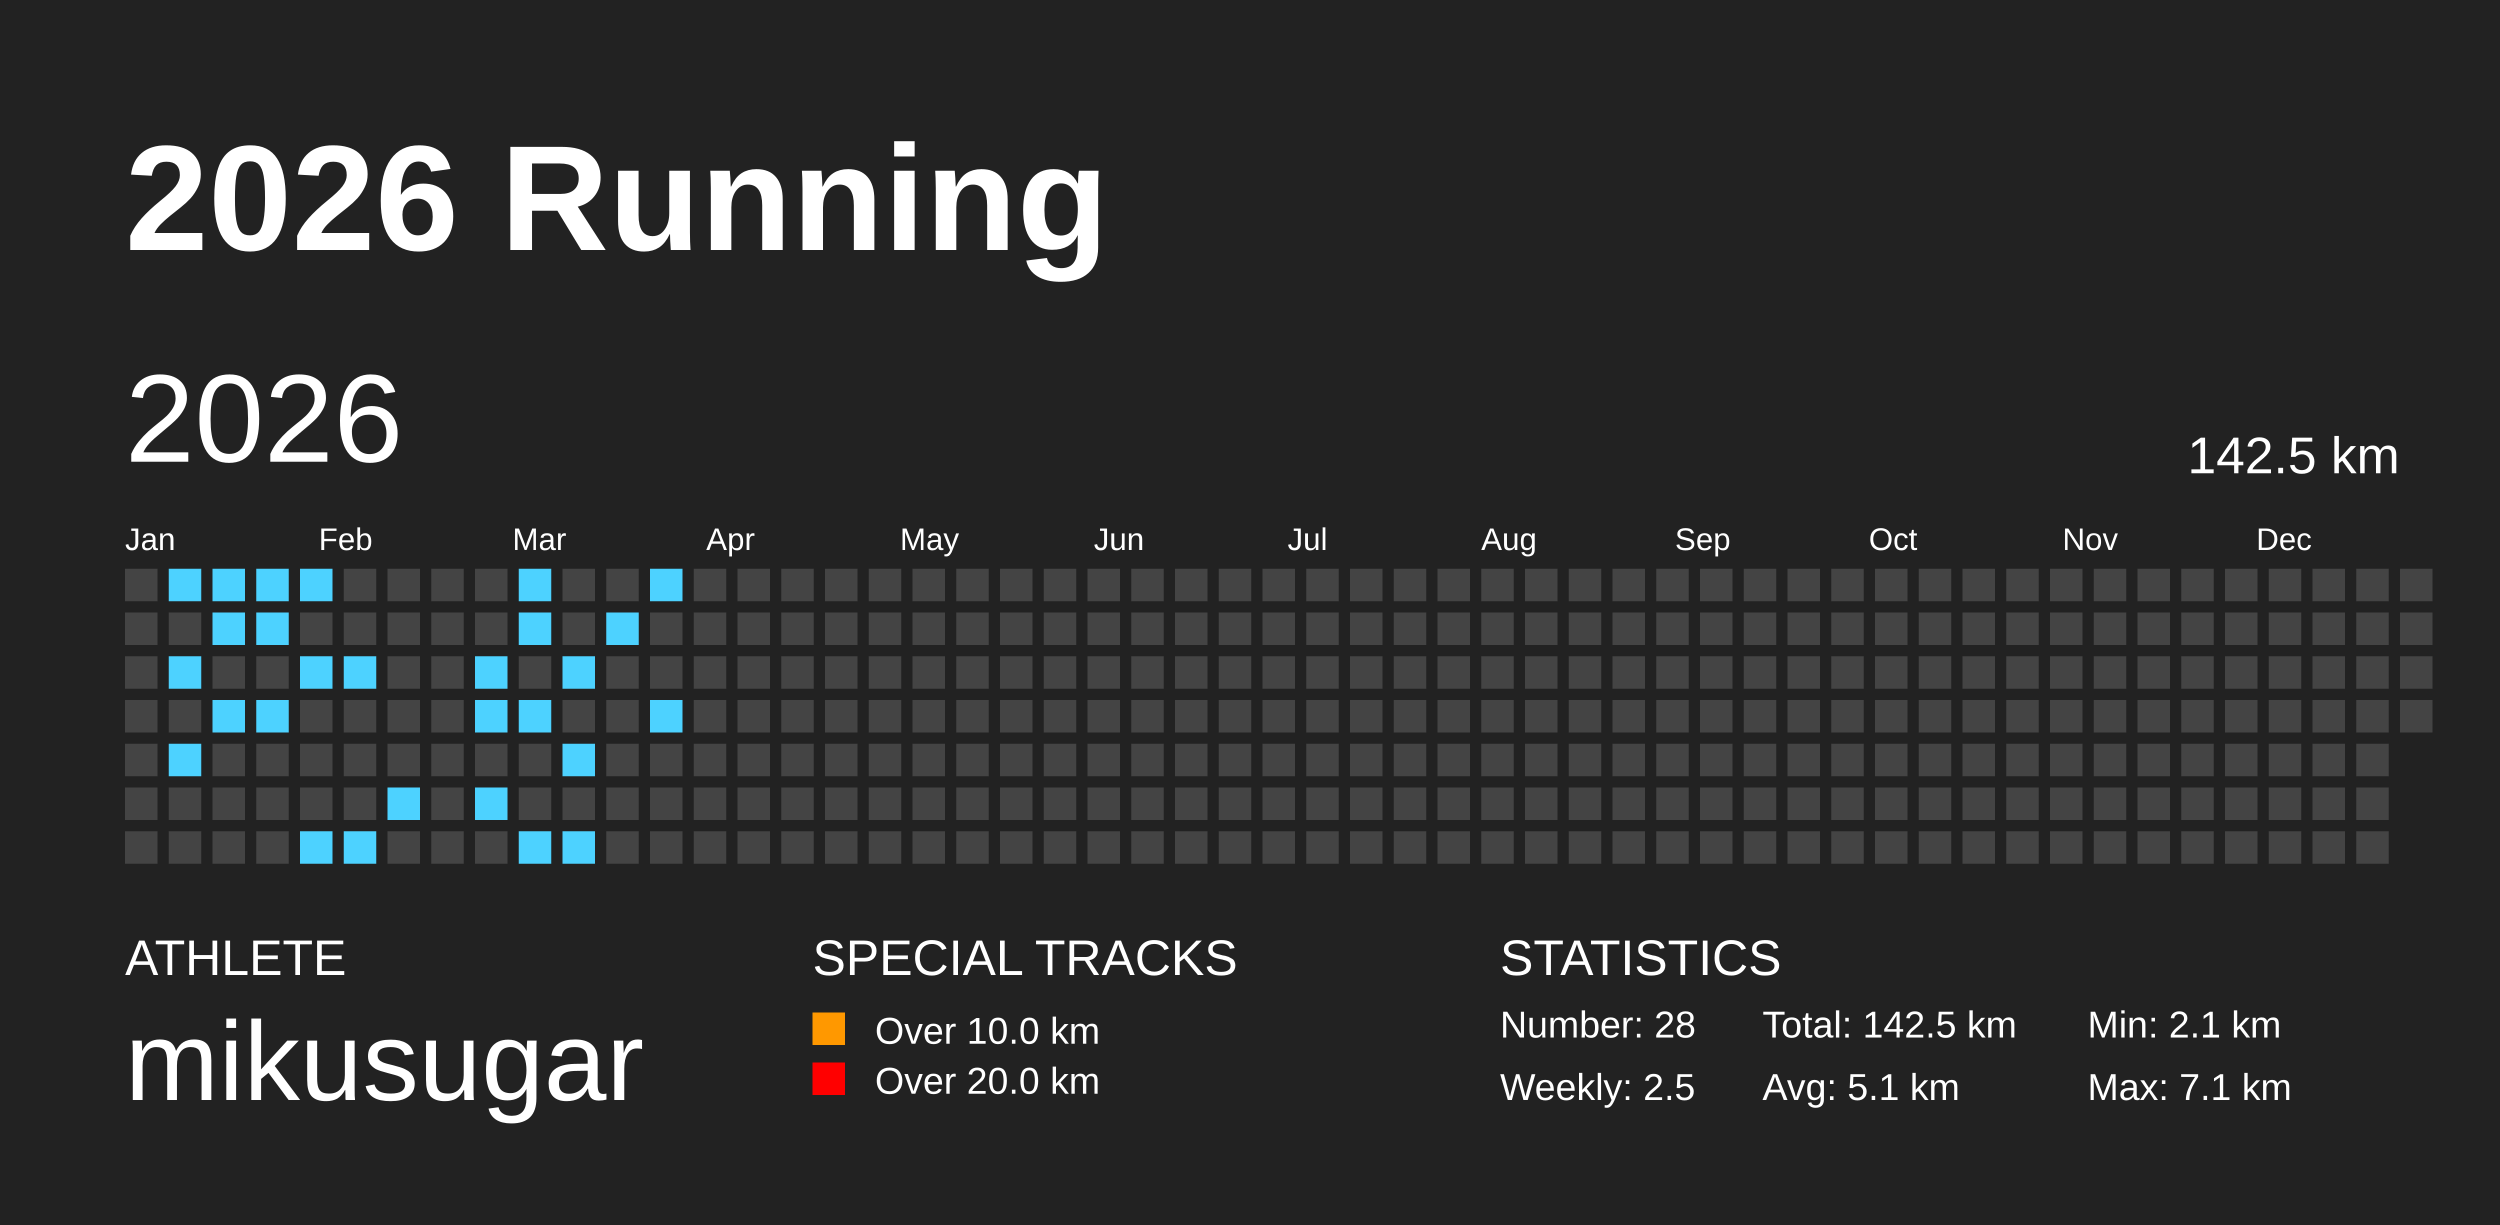
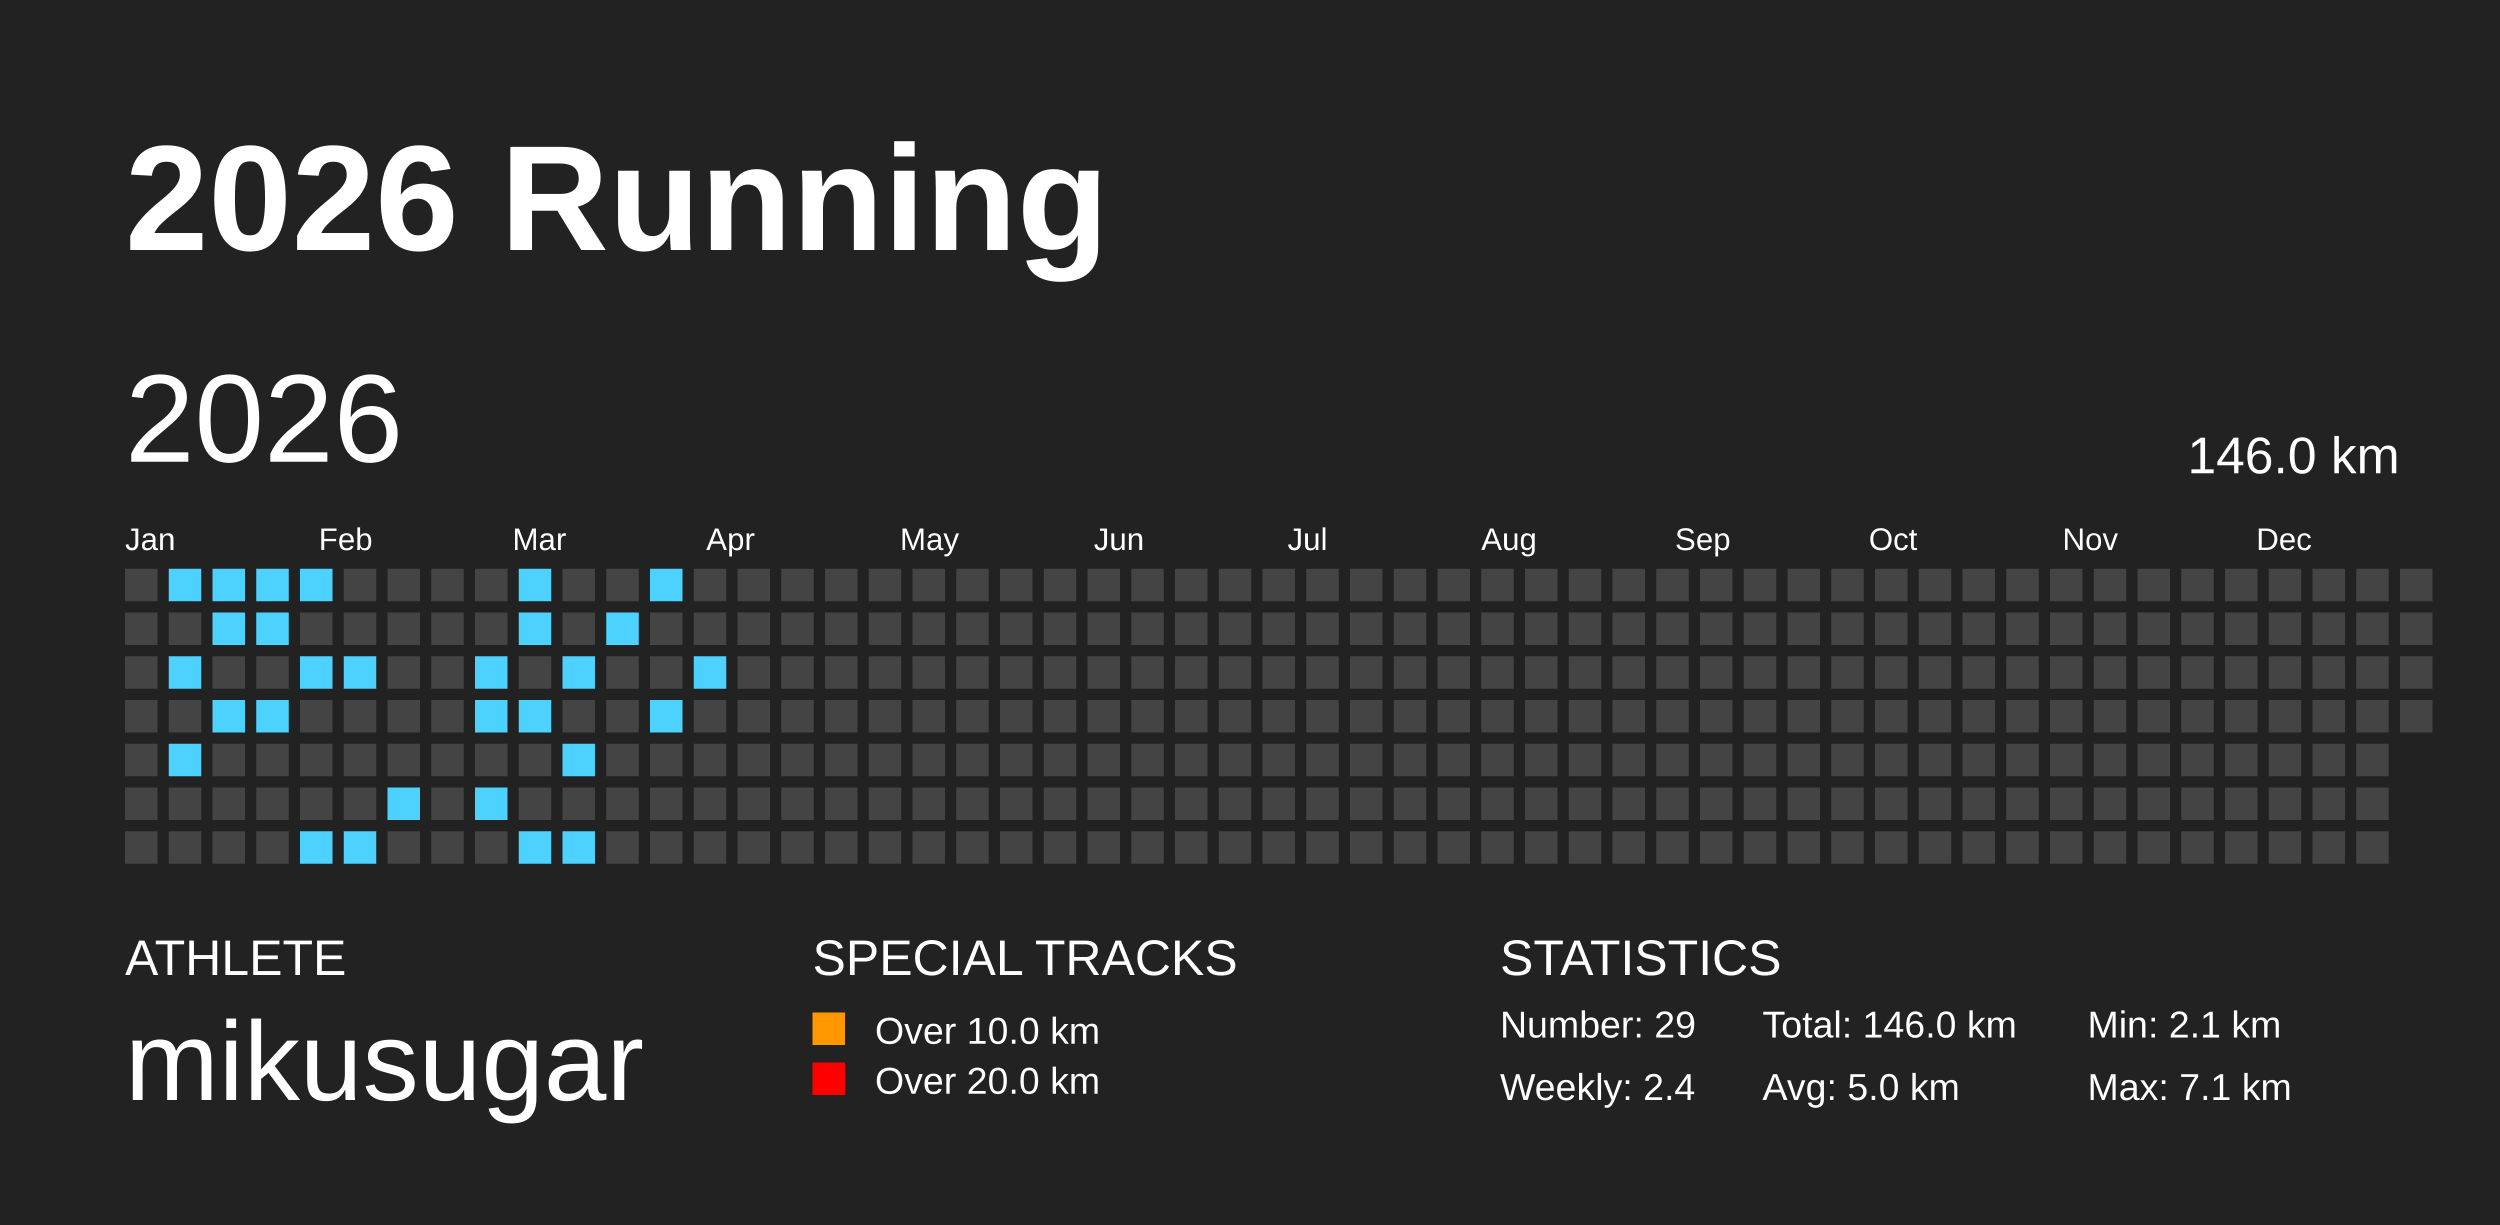
<svg xmlns="http://www.w3.org/2000/svg" baseProfile="full" height="98mm" version="1.1" viewBox="0,0,200,98" width="200mm">
  <defs />
  <rect fill="#222222" height="98" width="200" x="0" y="0" />
  <text fill="#FFFFFF" style="font-size:12px; font-family:Arial; font-weight:bold;" x="10" y="20">2026 Running</text>
  <text fill="#FFFFFF" style="font-size:4px; font-family:Arial" x="10" y="78">ATHLETE</text>
  <text fill="#FFFFFF" style="font-size:9px; font-family:Arial" x="10" y="88">mikusugar</text>
  <text fill="#FFFFFF" style="font-size:4px; font-family:Arial" x="65" y="78">SPECIAL TRACKS</text>
  <rect fill="#ff9800" height="2.6" width="2.6" x="65" y="81" />
  <text fill="#FFFFFF" style="font-size:3px; font-family:Arial" x="70" y="83.5">Over 10.0 km</text>
  <rect fill="red" height="2.6" width="2.6" x="65" y="85" />
  <text fill="#FFFFFF" style="font-size:3px; font-family:Arial" x="70" y="87.5">Over 20.0 km</text>
  <text fill="#FFFFFF" style="font-size:4px; font-family:Arial" x="120" y="78">STATISTICS</text>
-   <text fill="#FFFFFF" style="font-size:3px; font-family:Arial" x="120" y="83">Number: 28</text>
-   <text fill="#FFFFFF" style="font-size:3px; font-family:Arial" x="120" y="88">Weekly: 2.5</text>
-   <text fill="#FFFFFF" style="font-size:3px; font-family:Arial" x="141" y="83">Total: 142.5 km</text>
-   <text fill="#FFFFFF" style="font-size:3px; font-family:Arial" x="141" y="88">Avg: 5.1 km</text>
+   <text fill="#FFFFFF" style="font-size:3px; font-family:Arial" x="120" y="83">Number: 29</text>
+   <text fill="#FFFFFF" style="font-size:3px; font-family:Arial" x="120" y="88">Weekly: 2.4</text>
+   <text fill="#FFFFFF" style="font-size:3px; font-family:Arial" x="141" y="83">Total: 146.0 km</text>
+   <text fill="#FFFFFF" style="font-size:3px; font-family:Arial" x="141" y="88">Avg: 5.0 km</text>
  <text fill="#FFFFFF" style="font-size:3px; font-family:Arial" x="167" y="83">Min: 2.1 km</text>
  <text fill="#FFFFFF" style="font-size:3px; font-family:Arial" x="167" y="88">Max: 7.1 km</text>
  <text dominant-baseline="hanging" fill="#FFFFFF" style="font-size:10.0px; font-family:Arial;" x="10" y="30">2026</text>
-   <text dominant-baseline="hanging" fill="#FFFFFF" style="font-size:4.125px; font-family:Arial;" x="175" y="35">142.5 km</text>
+   <text dominant-baseline="hanging" fill="#FFFFFF" style="font-size:4.125px; font-family:Arial;" x="175" y="35">146.0 km</text>
  <text fill="#FFFFFF" style="font-size:2.5px; font-family:Arial" x="10.0" y="44">Jan</text>
  <text fill="#FFFFFF" style="font-size:2.5px; font-family:Arial" x="25.5" y="44">Feb</text>
  <text fill="#FFFFFF" style="font-size:2.5px; font-family:Arial" x="41.0" y="44">Mar</text>
  <text fill="#FFFFFF" style="font-size:2.5px; font-family:Arial" x="56.5" y="44">Apr</text>
  <text fill="#FFFFFF" style="font-size:2.5px; font-family:Arial" x="72.0" y="44">May</text>
  <text fill="#FFFFFF" style="font-size:2.5px; font-family:Arial" x="87.5" y="44">Jun</text>
  <text fill="#FFFFFF" style="font-size:2.5px; font-family:Arial" x="103.0" y="44">Jul</text>
  <text fill="#FFFFFF" style="font-size:2.5px; font-family:Arial" x="118.5" y="44">Aug</text>
  <text fill="#FFFFFF" style="font-size:2.5px; font-family:Arial" x="134.0" y="44">Sep</text>
  <text fill="#FFFFFF" style="font-size:2.5px; font-family:Arial" x="149.5" y="44">Oct</text>
  <text fill="#FFFFFF" style="font-size:2.5px; font-family:Arial" x="165.0" y="44">Nov</text>
  <text fill="#FFFFFF" style="font-size:2.5px; font-family:Arial" x="180.5" y="44">Dec</text>
  <rect fill="#444444" height="2.6" width="2.6" x="10.0" y="45.5" />
  <rect fill="#444444" height="2.6" width="2.6" x="10.0" y="49.0" />
  <rect fill="#444444" height="2.6" width="2.6" x="10.0" y="52.5" />
  <rect fill="#444444" height="2.6" width="2.6" x="10.0" y="56.0" />
  <rect fill="#444444" height="2.6" width="2.6" x="10.0" y="59.5" />
  <rect fill="#444444" height="2.6" width="2.6" x="10.0" y="63.0" />
  <rect fill="#444444" height="2.6" width="2.6" x="10.0" y="66.5" />
  <rect fill="#4DD2FF" height="2.6" width="2.6" x="13.5" y="45.5" />
  <rect fill="#444444" height="2.6" width="2.6" x="13.5" y="49.0" />
  <rect fill="#4DD2FF" height="2.6" width="2.6" x="13.5" y="52.5" />
  <rect fill="#444444" height="2.6" width="2.6" x="13.5" y="56.0" />
  <rect fill="#4DD2FF" height="2.6" width="2.6" x="13.5" y="59.5" />
  <rect fill="#444444" height="2.6" width="2.6" x="13.5" y="63.0" />
  <rect fill="#444444" height="2.6" width="2.6" x="13.5" y="66.5" />
  <rect fill="#4DD2FF" height="2.6" width="2.6" x="17.0" y="45.5" />
  <rect fill="#4DD2FF" height="2.6" width="2.6" x="17.0" y="49.0" />
  <rect fill="#444444" height="2.6" width="2.6" x="17.0" y="52.5" />
  <rect fill="#4DD2FF" height="2.6" width="2.6" x="17.0" y="56.0" />
  <rect fill="#444444" height="2.6" width="2.6" x="17.0" y="59.5" />
  <rect fill="#444444" height="2.6" width="2.6" x="17.0" y="63.0" />
  <rect fill="#444444" height="2.6" width="2.6" x="17.0" y="66.5" />
  <rect fill="#4DD2FF" height="2.6" width="2.6" x="20.5" y="45.5" />
  <rect fill="#4DD2FF" height="2.6" width="2.6" x="20.5" y="49.0" />
  <rect fill="#444444" height="2.6" width="2.6" x="20.5" y="52.5" />
  <rect fill="#4DD2FF" height="2.6" width="2.6" x="20.5" y="56.0" />
  <rect fill="#444444" height="2.6" width="2.6" x="20.5" y="59.5" />
  <rect fill="#444444" height="2.6" width="2.6" x="20.5" y="63.0" />
  <rect fill="#444444" height="2.6" width="2.6" x="20.5" y="66.5" />
  <rect fill="#4DD2FF" height="2.6" width="2.6" x="24.0" y="45.5" />
  <rect fill="#444444" height="2.6" width="2.6" x="24.0" y="49.0" />
  <rect fill="#4DD2FF" height="2.6" width="2.6" x="24.0" y="52.5" />
  <rect fill="#444444" height="2.6" width="2.6" x="24.0" y="56.0" />
  <rect fill="#444444" height="2.6" width="2.6" x="24.0" y="59.5" />
  <rect fill="#444444" height="2.6" width="2.6" x="24.0" y="63.0" />
  <rect fill="#4DD2FF" height="2.6" width="2.6" x="24.0" y="66.5" />
  <rect fill="#444444" height="2.6" width="2.6" x="27.5" y="45.5" />
  <rect fill="#444444" height="2.6" width="2.6" x="27.5" y="49.0" />
  <rect fill="#4DD2FF" height="2.6" width="2.6" x="27.5" y="52.5" />
  <rect fill="#444444" height="2.6" width="2.6" x="27.5" y="56.0" />
  <rect fill="#444444" height="2.6" width="2.6" x="27.5" y="59.5" />
  <rect fill="#444444" height="2.6" width="2.6" x="27.5" y="63.0" />
  <rect fill="#4DD2FF" height="2.6" width="2.6" x="27.5" y="66.5" />
  <rect fill="#444444" height="2.6" width="2.6" x="31.0" y="45.5" />
  <rect fill="#444444" height="2.6" width="2.6" x="31.0" y="49.0" />
  <rect fill="#444444" height="2.6" width="2.6" x="31.0" y="52.5" />
  <rect fill="#444444" height="2.6" width="2.6" x="31.0" y="56.0" />
  <rect fill="#444444" height="2.6" width="2.6" x="31.0" y="59.5" />
  <rect fill="#4DD2FF" height="2.6" width="2.6" x="31.0" y="63.0" />
  <rect fill="#444444" height="2.6" width="2.6" x="31.0" y="66.5" />
  <rect fill="#444444" height="2.6" width="2.6" x="34.5" y="45.5" />
  <rect fill="#444444" height="2.6" width="2.6" x="34.5" y="49.0" />
  <rect fill="#444444" height="2.6" width="2.6" x="34.5" y="52.5" />
  <rect fill="#444444" height="2.6" width="2.6" x="34.5" y="56.0" />
  <rect fill="#444444" height="2.6" width="2.6" x="34.5" y="59.5" />
  <rect fill="#444444" height="2.6" width="2.6" x="34.5" y="63.0" />
  <rect fill="#444444" height="2.6" width="2.6" x="34.5" y="66.5" />
  <rect fill="#444444" height="2.6" width="2.6" x="38.0" y="45.5" />
  <rect fill="#444444" height="2.6" width="2.6" x="38.0" y="49.0" />
  <rect fill="#4DD2FF" height="2.6" width="2.6" x="38.0" y="52.5" />
  <rect fill="#4DD2FF" height="2.6" width="2.6" x="38.0" y="56.0" />
  <rect fill="#444444" height="2.6" width="2.6" x="38.0" y="59.5" />
  <rect fill="#4DD2FF" height="2.6" width="2.6" x="38.0" y="63.0" />
  <rect fill="#444444" height="2.6" width="2.6" x="38.0" y="66.5" />
  <rect fill="#4DD2FF" height="2.6" width="2.6" x="41.5" y="45.5" />
  <rect fill="#4DD2FF" height="2.6" width="2.6" x="41.5" y="49.0" />
  <rect fill="#444444" height="2.6" width="2.6" x="41.5" y="52.5" />
  <rect fill="#4DD2FF" height="2.6" width="2.6" x="41.5" y="56.0" />
  <rect fill="#444444" height="2.6" width="2.6" x="41.5" y="59.5" />
  <rect fill="#444444" height="2.6" width="2.6" x="41.5" y="63.0" />
  <rect fill="#4DD2FF" height="2.6" width="2.6" x="41.5" y="66.5" />
  <rect fill="#444444" height="2.6" width="2.6" x="45.0" y="45.5" />
  <rect fill="#444444" height="2.6" width="2.6" x="45.0" y="49.0" />
  <rect fill="#4DD2FF" height="2.6" width="2.6" x="45.0" y="52.5" />
  <rect fill="#444444" height="2.6" width="2.6" x="45.0" y="56.0" />
  <rect fill="#4DD2FF" height="2.6" width="2.6" x="45.0" y="59.5" />
  <rect fill="#444444" height="2.6" width="2.6" x="45.0" y="63.0" />
  <rect fill="#4DD2FF" height="2.6" width="2.6" x="45.0" y="66.5" />
  <rect fill="#444444" height="2.6" width="2.6" x="48.5" y="45.5" />
  <rect fill="#4DD2FF" height="2.6" width="2.6" x="48.5" y="49.0" />
  <rect fill="#444444" height="2.6" width="2.6" x="48.5" y="52.5" />
  <rect fill="#444444" height="2.6" width="2.6" x="48.5" y="56.0" />
  <rect fill="#444444" height="2.6" width="2.6" x="48.5" y="59.5" />
  <rect fill="#444444" height="2.6" width="2.6" x="48.5" y="63.0" />
  <rect fill="#444444" height="2.6" width="2.6" x="48.5" y="66.5" />
  <rect fill="#4DD2FF" height="2.6" width="2.6" x="52.0" y="45.5" />
  <rect fill="#444444" height="2.6" width="2.6" x="52.0" y="49.0" />
  <rect fill="#444444" height="2.6" width="2.6" x="52.0" y="52.5" />
  <rect fill="#4DD2FF" height="2.6" width="2.6" x="52.0" y="56.0" />
  <rect fill="#444444" height="2.6" width="2.6" x="52.0" y="59.5" />
  <rect fill="#444444" height="2.6" width="2.6" x="52.0" y="63.0" />
  <rect fill="#444444" height="2.6" width="2.6" x="52.0" y="66.5" />
  <rect fill="#444444" height="2.6" width="2.6" x="55.5" y="45.5" />
  <rect fill="#444444" height="2.6" width="2.6" x="55.5" y="49.0" />
-   <rect fill="#444444" height="2.6" width="2.6" x="55.5" y="52.5" />
+   <rect fill="#4DD2FF" height="2.6" width="2.6" x="55.5" y="52.5" />
  <rect fill="#444444" height="2.6" width="2.6" x="55.5" y="56.0" />
  <rect fill="#444444" height="2.6" width="2.6" x="55.5" y="59.5" />
  <rect fill="#444444" height="2.6" width="2.6" x="55.5" y="63.0" />
  <rect fill="#444444" height="2.6" width="2.6" x="55.5" y="66.5" />
  <rect fill="#444444" height="2.6" width="2.6" x="59.0" y="45.5" />
  <rect fill="#444444" height="2.6" width="2.6" x="59.0" y="49.0" />
  <rect fill="#444444" height="2.6" width="2.6" x="59.0" y="52.5" />
  <rect fill="#444444" height="2.6" width="2.6" x="59.0" y="56.0" />
  <rect fill="#444444" height="2.6" width="2.6" x="59.0" y="59.5" />
  <rect fill="#444444" height="2.6" width="2.6" x="59.0" y="63.0" />
  <rect fill="#444444" height="2.6" width="2.6" x="59.0" y="66.5" />
  <rect fill="#444444" height="2.6" width="2.6" x="62.5" y="45.5" />
  <rect fill="#444444" height="2.6" width="2.6" x="62.5" y="49.0" />
  <rect fill="#444444" height="2.6" width="2.6" x="62.5" y="52.5" />
  <rect fill="#444444" height="2.6" width="2.6" x="62.5" y="56.0" />
  <rect fill="#444444" height="2.6" width="2.6" x="62.5" y="59.5" />
  <rect fill="#444444" height="2.6" width="2.6" x="62.5" y="63.0" />
  <rect fill="#444444" height="2.6" width="2.6" x="62.5" y="66.5" />
  <rect fill="#444444" height="2.6" width="2.6" x="66.0" y="45.5" />
  <rect fill="#444444" height="2.6" width="2.6" x="66.0" y="49.0" />
  <rect fill="#444444" height="2.6" width="2.6" x="66.0" y="52.5" />
  <rect fill="#444444" height="2.6" width="2.6" x="66.0" y="56.0" />
  <rect fill="#444444" height="2.6" width="2.6" x="66.0" y="59.5" />
  <rect fill="#444444" height="2.6" width="2.6" x="66.0" y="63.0" />
  <rect fill="#444444" height="2.6" width="2.6" x="66.0" y="66.5" />
  <rect fill="#444444" height="2.6" width="2.6" x="69.5" y="45.5" />
  <rect fill="#444444" height="2.6" width="2.6" x="69.5" y="49.0" />
  <rect fill="#444444" height="2.6" width="2.6" x="69.5" y="52.5" />
  <rect fill="#444444" height="2.6" width="2.6" x="69.5" y="56.0" />
  <rect fill="#444444" height="2.6" width="2.6" x="69.5" y="59.5" />
  <rect fill="#444444" height="2.6" width="2.6" x="69.5" y="63.0" />
  <rect fill="#444444" height="2.6" width="2.6" x="69.5" y="66.5" />
  <rect fill="#444444" height="2.6" width="2.6" x="73.0" y="45.5" />
  <rect fill="#444444" height="2.6" width="2.6" x="73.0" y="49.0" />
  <rect fill="#444444" height="2.6" width="2.6" x="73.0" y="52.5" />
  <rect fill="#444444" height="2.6" width="2.6" x="73.0" y="56.0" />
  <rect fill="#444444" height="2.6" width="2.6" x="73.0" y="59.5" />
  <rect fill="#444444" height="2.6" width="2.6" x="73.0" y="63.0" />
  <rect fill="#444444" height="2.6" width="2.6" x="73.0" y="66.5" />
  <rect fill="#444444" height="2.6" width="2.6" x="76.5" y="45.5" />
  <rect fill="#444444" height="2.6" width="2.6" x="76.5" y="49.0" />
  <rect fill="#444444" height="2.6" width="2.6" x="76.5" y="52.5" />
  <rect fill="#444444" height="2.6" width="2.6" x="76.5" y="56.0" />
  <rect fill="#444444" height="2.6" width="2.6" x="76.5" y="59.5" />
  <rect fill="#444444" height="2.6" width="2.6" x="76.5" y="63.0" />
  <rect fill="#444444" height="2.6" width="2.6" x="76.5" y="66.5" />
  <rect fill="#444444" height="2.6" width="2.6" x="80.0" y="45.5" />
  <rect fill="#444444" height="2.6" width="2.6" x="80.0" y="49.0" />
  <rect fill="#444444" height="2.6" width="2.6" x="80.0" y="52.5" />
  <rect fill="#444444" height="2.6" width="2.6" x="80.0" y="56.0" />
  <rect fill="#444444" height="2.6" width="2.6" x="80.0" y="59.5" />
  <rect fill="#444444" height="2.6" width="2.6" x="80.0" y="63.0" />
  <rect fill="#444444" height="2.6" width="2.6" x="80.0" y="66.5" />
  <rect fill="#444444" height="2.6" width="2.6" x="83.5" y="45.5" />
  <rect fill="#444444" height="2.6" width="2.6" x="83.5" y="49.0" />
  <rect fill="#444444" height="2.6" width="2.6" x="83.5" y="52.5" />
  <rect fill="#444444" height="2.6" width="2.6" x="83.5" y="56.0" />
  <rect fill="#444444" height="2.6" width="2.6" x="83.5" y="59.5" />
  <rect fill="#444444" height="2.6" width="2.6" x="83.5" y="63.0" />
  <rect fill="#444444" height="2.6" width="2.6" x="83.5" y="66.5" />
  <rect fill="#444444" height="2.6" width="2.6" x="87.0" y="45.5" />
  <rect fill="#444444" height="2.6" width="2.6" x="87.0" y="49.0" />
  <rect fill="#444444" height="2.6" width="2.6" x="87.0" y="52.5" />
  <rect fill="#444444" height="2.6" width="2.6" x="87.0" y="56.0" />
  <rect fill="#444444" height="2.6" width="2.6" x="87.0" y="59.5" />
  <rect fill="#444444" height="2.6" width="2.6" x="87.0" y="63.0" />
  <rect fill="#444444" height="2.6" width="2.6" x="87.0" y="66.5" />
  <rect fill="#444444" height="2.6" width="2.6" x="90.5" y="45.5" />
  <rect fill="#444444" height="2.6" width="2.6" x="90.5" y="49.0" />
  <rect fill="#444444" height="2.6" width="2.6" x="90.5" y="52.5" />
  <rect fill="#444444" height="2.6" width="2.6" x="90.5" y="56.0" />
  <rect fill="#444444" height="2.6" width="2.6" x="90.5" y="59.5" />
  <rect fill="#444444" height="2.6" width="2.6" x="90.5" y="63.0" />
  <rect fill="#444444" height="2.6" width="2.6" x="90.5" y="66.5" />
  <rect fill="#444444" height="2.6" width="2.6" x="94.0" y="45.5" />
  <rect fill="#444444" height="2.6" width="2.6" x="94.0" y="49.0" />
  <rect fill="#444444" height="2.6" width="2.6" x="94.0" y="52.5" />
  <rect fill="#444444" height="2.6" width="2.6" x="94.0" y="56.0" />
  <rect fill="#444444" height="2.6" width="2.6" x="94.0" y="59.5" />
  <rect fill="#444444" height="2.6" width="2.6" x="94.0" y="63.0" />
  <rect fill="#444444" height="2.6" width="2.6" x="94.0" y="66.5" />
  <rect fill="#444444" height="2.6" width="2.6" x="97.5" y="45.5" />
  <rect fill="#444444" height="2.6" width="2.6" x="97.5" y="49.0" />
  <rect fill="#444444" height="2.6" width="2.6" x="97.5" y="52.5" />
  <rect fill="#444444" height="2.6" width="2.6" x="97.5" y="56.0" />
  <rect fill="#444444" height="2.6" width="2.6" x="97.5" y="59.5" />
  <rect fill="#444444" height="2.6" width="2.6" x="97.5" y="63.0" />
  <rect fill="#444444" height="2.6" width="2.6" x="97.5" y="66.5" />
  <rect fill="#444444" height="2.6" width="2.6" x="101.0" y="45.5" />
  <rect fill="#444444" height="2.6" width="2.6" x="101.0" y="49.0" />
  <rect fill="#444444" height="2.6" width="2.6" x="101.0" y="52.5" />
  <rect fill="#444444" height="2.6" width="2.6" x="101.0" y="56.0" />
  <rect fill="#444444" height="2.6" width="2.6" x="101.0" y="59.5" />
  <rect fill="#444444" height="2.6" width="2.6" x="101.0" y="63.0" />
  <rect fill="#444444" height="2.6" width="2.6" x="101.0" y="66.5" />
  <rect fill="#444444" height="2.6" width="2.6" x="104.5" y="45.5" />
  <rect fill="#444444" height="2.6" width="2.6" x="104.5" y="49.0" />
  <rect fill="#444444" height="2.6" width="2.6" x="104.5" y="52.5" />
  <rect fill="#444444" height="2.6" width="2.6" x="104.5" y="56.0" />
  <rect fill="#444444" height="2.6" width="2.6" x="104.5" y="59.5" />
  <rect fill="#444444" height="2.6" width="2.6" x="104.5" y="63.0" />
  <rect fill="#444444" height="2.6" width="2.6" x="104.5" y="66.5" />
  <rect fill="#444444" height="2.6" width="2.6" x="108.0" y="45.5" />
  <rect fill="#444444" height="2.6" width="2.6" x="108.0" y="49.0" />
  <rect fill="#444444" height="2.6" width="2.6" x="108.0" y="52.5" />
  <rect fill="#444444" height="2.6" width="2.6" x="108.0" y="56.0" />
  <rect fill="#444444" height="2.6" width="2.6" x="108.0" y="59.5" />
  <rect fill="#444444" height="2.6" width="2.6" x="108.0" y="63.0" />
  <rect fill="#444444" height="2.6" width="2.6" x="108.0" y="66.5" />
  <rect fill="#444444" height="2.6" width="2.6" x="111.5" y="45.5" />
  <rect fill="#444444" height="2.6" width="2.6" x="111.5" y="49.0" />
  <rect fill="#444444" height="2.6" width="2.6" x="111.5" y="52.5" />
  <rect fill="#444444" height="2.6" width="2.6" x="111.5" y="56.0" />
  <rect fill="#444444" height="2.6" width="2.6" x="111.5" y="59.5" />
  <rect fill="#444444" height="2.6" width="2.6" x="111.5" y="63.0" />
  <rect fill="#444444" height="2.6" width="2.6" x="111.5" y="66.5" />
  <rect fill="#444444" height="2.6" width="2.6" x="115.0" y="45.5" />
  <rect fill="#444444" height="2.6" width="2.6" x="115.0" y="49.0" />
  <rect fill="#444444" height="2.6" width="2.6" x="115.0" y="52.5" />
  <rect fill="#444444" height="2.6" width="2.6" x="115.0" y="56.0" />
  <rect fill="#444444" height="2.6" width="2.6" x="115.0" y="59.5" />
  <rect fill="#444444" height="2.6" width="2.6" x="115.0" y="63.0" />
  <rect fill="#444444" height="2.6" width="2.6" x="115.0" y="66.5" />
  <rect fill="#444444" height="2.6" width="2.6" x="118.5" y="45.5" />
  <rect fill="#444444" height="2.6" width="2.6" x="118.5" y="49.0" />
  <rect fill="#444444" height="2.6" width="2.6" x="118.5" y="52.5" />
  <rect fill="#444444" height="2.6" width="2.6" x="118.5" y="56.0" />
  <rect fill="#444444" height="2.6" width="2.6" x="118.5" y="59.5" />
  <rect fill="#444444" height="2.6" width="2.6" x="118.5" y="63.0" />
  <rect fill="#444444" height="2.6" width="2.6" x="118.5" y="66.5" />
  <rect fill="#444444" height="2.6" width="2.6" x="122.0" y="45.5" />
  <rect fill="#444444" height="2.6" width="2.6" x="122.0" y="49.0" />
  <rect fill="#444444" height="2.6" width="2.6" x="122.0" y="52.5" />
  <rect fill="#444444" height="2.6" width="2.6" x="122.0" y="56.0" />
  <rect fill="#444444" height="2.6" width="2.6" x="122.0" y="59.5" />
  <rect fill="#444444" height="2.6" width="2.6" x="122.0" y="63.0" />
  <rect fill="#444444" height="2.6" width="2.6" x="122.0" y="66.5" />
  <rect fill="#444444" height="2.6" width="2.6" x="125.5" y="45.5" />
  <rect fill="#444444" height="2.6" width="2.6" x="125.5" y="49.0" />
  <rect fill="#444444" height="2.6" width="2.6" x="125.5" y="52.5" />
  <rect fill="#444444" height="2.6" width="2.6" x="125.5" y="56.0" />
  <rect fill="#444444" height="2.6" width="2.6" x="125.5" y="59.5" />
  <rect fill="#444444" height="2.6" width="2.6" x="125.5" y="63.0" />
  <rect fill="#444444" height="2.6" width="2.6" x="125.5" y="66.5" />
  <rect fill="#444444" height="2.6" width="2.6" x="129.0" y="45.5" />
  <rect fill="#444444" height="2.6" width="2.6" x="129.0" y="49.0" />
  <rect fill="#444444" height="2.6" width="2.6" x="129.0" y="52.5" />
  <rect fill="#444444" height="2.6" width="2.6" x="129.0" y="56.0" />
  <rect fill="#444444" height="2.6" width="2.6" x="129.0" y="59.5" />
  <rect fill="#444444" height="2.6" width="2.6" x="129.0" y="63.0" />
  <rect fill="#444444" height="2.6" width="2.6" x="129.0" y="66.5" />
  <rect fill="#444444" height="2.6" width="2.6" x="132.5" y="45.5" />
  <rect fill="#444444" height="2.6" width="2.6" x="132.5" y="49.0" />
  <rect fill="#444444" height="2.6" width="2.6" x="132.5" y="52.5" />
  <rect fill="#444444" height="2.6" width="2.6" x="132.5" y="56.0" />
  <rect fill="#444444" height="2.6" width="2.6" x="132.5" y="59.5" />
  <rect fill="#444444" height="2.6" width="2.6" x="132.5" y="63.0" />
  <rect fill="#444444" height="2.6" width="2.6" x="132.5" y="66.5" />
  <rect fill="#444444" height="2.6" width="2.6" x="136.0" y="45.5" />
  <rect fill="#444444" height="2.6" width="2.6" x="136.0" y="49.0" />
  <rect fill="#444444" height="2.6" width="2.6" x="136.0" y="52.5" />
  <rect fill="#444444" height="2.6" width="2.6" x="136.0" y="56.0" />
  <rect fill="#444444" height="2.6" width="2.6" x="136.0" y="59.5" />
  <rect fill="#444444" height="2.6" width="2.6" x="136.0" y="63.0" />
  <rect fill="#444444" height="2.6" width="2.6" x="136.0" y="66.5" />
  <rect fill="#444444" height="2.6" width="2.6" x="139.5" y="45.5" />
  <rect fill="#444444" height="2.6" width="2.6" x="139.5" y="49.0" />
  <rect fill="#444444" height="2.6" width="2.6" x="139.5" y="52.5" />
  <rect fill="#444444" height="2.6" width="2.6" x="139.5" y="56.0" />
  <rect fill="#444444" height="2.6" width="2.6" x="139.5" y="59.5" />
  <rect fill="#444444" height="2.6" width="2.6" x="139.5" y="63.0" />
  <rect fill="#444444" height="2.6" width="2.6" x="139.5" y="66.5" />
  <rect fill="#444444" height="2.6" width="2.6" x="143.0" y="45.5" />
  <rect fill="#444444" height="2.6" width="2.6" x="143.0" y="49.0" />
  <rect fill="#444444" height="2.6" width="2.6" x="143.0" y="52.5" />
  <rect fill="#444444" height="2.6" width="2.6" x="143.0" y="56.0" />
  <rect fill="#444444" height="2.6" width="2.6" x="143.0" y="59.5" />
  <rect fill="#444444" height="2.6" width="2.6" x="143.0" y="63.0" />
  <rect fill="#444444" height="2.6" width="2.6" x="143.0" y="66.5" />
  <rect fill="#444444" height="2.6" width="2.6" x="146.5" y="45.5" />
  <rect fill="#444444" height="2.6" width="2.6" x="146.5" y="49.0" />
  <rect fill="#444444" height="2.6" width="2.6" x="146.5" y="52.5" />
  <rect fill="#444444" height="2.6" width="2.6" x="146.5" y="56.0" />
  <rect fill="#444444" height="2.6" width="2.6" x="146.5" y="59.5" />
  <rect fill="#444444" height="2.6" width="2.6" x="146.5" y="63.0" />
  <rect fill="#444444" height="2.6" width="2.6" x="146.5" y="66.5" />
  <rect fill="#444444" height="2.6" width="2.6" x="150.0" y="45.5" />
  <rect fill="#444444" height="2.6" width="2.6" x="150.0" y="49.0" />
  <rect fill="#444444" height="2.6" width="2.6" x="150.0" y="52.5" />
  <rect fill="#444444" height="2.6" width="2.6" x="150.0" y="56.0" />
  <rect fill="#444444" height="2.6" width="2.6" x="150.0" y="59.5" />
  <rect fill="#444444" height="2.6" width="2.6" x="150.0" y="63.0" />
  <rect fill="#444444" height="2.6" width="2.6" x="150.0" y="66.5" />
  <rect fill="#444444" height="2.6" width="2.6" x="153.5" y="45.5" />
  <rect fill="#444444" height="2.6" width="2.6" x="153.5" y="49.0" />
  <rect fill="#444444" height="2.6" width="2.6" x="153.5" y="52.5" />
  <rect fill="#444444" height="2.6" width="2.6" x="153.5" y="56.0" />
  <rect fill="#444444" height="2.6" width="2.6" x="153.5" y="59.5" />
  <rect fill="#444444" height="2.6" width="2.6" x="153.5" y="63.0" />
  <rect fill="#444444" height="2.6" width="2.6" x="153.5" y="66.5" />
  <rect fill="#444444" height="2.6" width="2.6" x="157.0" y="45.5" />
  <rect fill="#444444" height="2.6" width="2.6" x="157.0" y="49.0" />
  <rect fill="#444444" height="2.6" width="2.6" x="157.0" y="52.5" />
  <rect fill="#444444" height="2.6" width="2.6" x="157.0" y="56.0" />
  <rect fill="#444444" height="2.6" width="2.6" x="157.0" y="59.5" />
  <rect fill="#444444" height="2.6" width="2.6" x="157.0" y="63.0" />
  <rect fill="#444444" height="2.6" width="2.6" x="157.0" y="66.5" />
  <rect fill="#444444" height="2.6" width="2.6" x="160.5" y="45.5" />
  <rect fill="#444444" height="2.6" width="2.6" x="160.5" y="49.0" />
  <rect fill="#444444" height="2.6" width="2.6" x="160.5" y="52.5" />
  <rect fill="#444444" height="2.6" width="2.6" x="160.5" y="56.0" />
  <rect fill="#444444" height="2.6" width="2.6" x="160.5" y="59.5" />
  <rect fill="#444444" height="2.6" width="2.6" x="160.5" y="63.0" />
  <rect fill="#444444" height="2.6" width="2.6" x="160.5" y="66.5" />
  <rect fill="#444444" height="2.6" width="2.6" x="164.0" y="45.5" />
  <rect fill="#444444" height="2.6" width="2.6" x="164.0" y="49.0" />
  <rect fill="#444444" height="2.6" width="2.6" x="164.0" y="52.5" />
  <rect fill="#444444" height="2.6" width="2.6" x="164.0" y="56.0" />
  <rect fill="#444444" height="2.6" width="2.6" x="164.0" y="59.5" />
  <rect fill="#444444" height="2.6" width="2.6" x="164.0" y="63.0" />
  <rect fill="#444444" height="2.6" width="2.6" x="164.0" y="66.5" />
  <rect fill="#444444" height="2.6" width="2.6" x="167.5" y="45.5" />
  <rect fill="#444444" height="2.6" width="2.6" x="167.5" y="49.0" />
  <rect fill="#444444" height="2.6" width="2.6" x="167.5" y="52.5" />
  <rect fill="#444444" height="2.6" width="2.6" x="167.5" y="56.0" />
  <rect fill="#444444" height="2.6" width="2.6" x="167.5" y="59.5" />
  <rect fill="#444444" height="2.6" width="2.6" x="167.5" y="63.0" />
  <rect fill="#444444" height="2.6" width="2.6" x="167.5" y="66.5" />
  <rect fill="#444444" height="2.6" width="2.6" x="171.0" y="45.5" />
  <rect fill="#444444" height="2.6" width="2.6" x="171.0" y="49.0" />
  <rect fill="#444444" height="2.6" width="2.6" x="171.0" y="52.5" />
  <rect fill="#444444" height="2.6" width="2.6" x="171.0" y="56.0" />
  <rect fill="#444444" height="2.6" width="2.6" x="171.0" y="59.5" />
  <rect fill="#444444" height="2.6" width="2.6" x="171.0" y="63.0" />
  <rect fill="#444444" height="2.6" width="2.6" x="171.0" y="66.5" />
  <rect fill="#444444" height="2.6" width="2.6" x="174.5" y="45.5" />
  <rect fill="#444444" height="2.6" width="2.6" x="174.5" y="49.0" />
  <rect fill="#444444" height="2.6" width="2.6" x="174.5" y="52.5" />
  <rect fill="#444444" height="2.6" width="2.6" x="174.5" y="56.0" />
  <rect fill="#444444" height="2.6" width="2.6" x="174.5" y="59.5" />
  <rect fill="#444444" height="2.6" width="2.6" x="174.5" y="63.0" />
  <rect fill="#444444" height="2.6" width="2.6" x="174.5" y="66.5" />
  <rect fill="#444444" height="2.6" width="2.6" x="178.0" y="45.5" />
  <rect fill="#444444" height="2.6" width="2.6" x="178.0" y="49.0" />
  <rect fill="#444444" height="2.6" width="2.6" x="178.0" y="52.5" />
  <rect fill="#444444" height="2.6" width="2.6" x="178.0" y="56.0" />
  <rect fill="#444444" height="2.6" width="2.6" x="178.0" y="59.5" />
  <rect fill="#444444" height="2.6" width="2.6" x="178.0" y="63.0" />
  <rect fill="#444444" height="2.6" width="2.6" x="178.0" y="66.5" />
  <rect fill="#444444" height="2.6" width="2.6" x="181.5" y="45.5" />
  <rect fill="#444444" height="2.6" width="2.6" x="181.5" y="49.0" />
  <rect fill="#444444" height="2.6" width="2.6" x="181.5" y="52.5" />
  <rect fill="#444444" height="2.6" width="2.6" x="181.5" y="56.0" />
  <rect fill="#444444" height="2.6" width="2.6" x="181.5" y="59.5" />
  <rect fill="#444444" height="2.6" width="2.6" x="181.5" y="63.0" />
  <rect fill="#444444" height="2.6" width="2.6" x="181.5" y="66.5" />
  <rect fill="#444444" height="2.6" width="2.6" x="185.0" y="45.5" />
  <rect fill="#444444" height="2.6" width="2.6" x="185.0" y="49.0" />
  <rect fill="#444444" height="2.6" width="2.6" x="185.0" y="52.5" />
  <rect fill="#444444" height="2.6" width="2.6" x="185.0" y="56.0" />
  <rect fill="#444444" height="2.6" width="2.6" x="185.0" y="59.5" />
  <rect fill="#444444" height="2.6" width="2.6" x="185.0" y="63.0" />
  <rect fill="#444444" height="2.6" width="2.6" x="185.0" y="66.5" />
  <rect fill="#444444" height="2.6" width="2.6" x="188.5" y="45.5" />
  <rect fill="#444444" height="2.6" width="2.6" x="188.5" y="49.0" />
  <rect fill="#444444" height="2.6" width="2.6" x="188.5" y="52.5" />
  <rect fill="#444444" height="2.6" width="2.6" x="188.5" y="56.0" />
  <rect fill="#444444" height="2.6" width="2.6" x="188.5" y="59.5" />
  <rect fill="#444444" height="2.6" width="2.6" x="188.5" y="63.0" />
  <rect fill="#444444" height="2.6" width="2.6" x="188.5" y="66.5" />
  <rect fill="#444444" height="2.6" width="2.6" x="192.0" y="45.5" />
  <rect fill="#444444" height="2.6" width="2.6" x="192.0" y="49.0" />
  <rect fill="#444444" height="2.6" width="2.6" x="192.0" y="52.5" />
  <rect fill="#444444" height="2.6" width="2.6" x="192.0" y="56.0" />
</svg>
